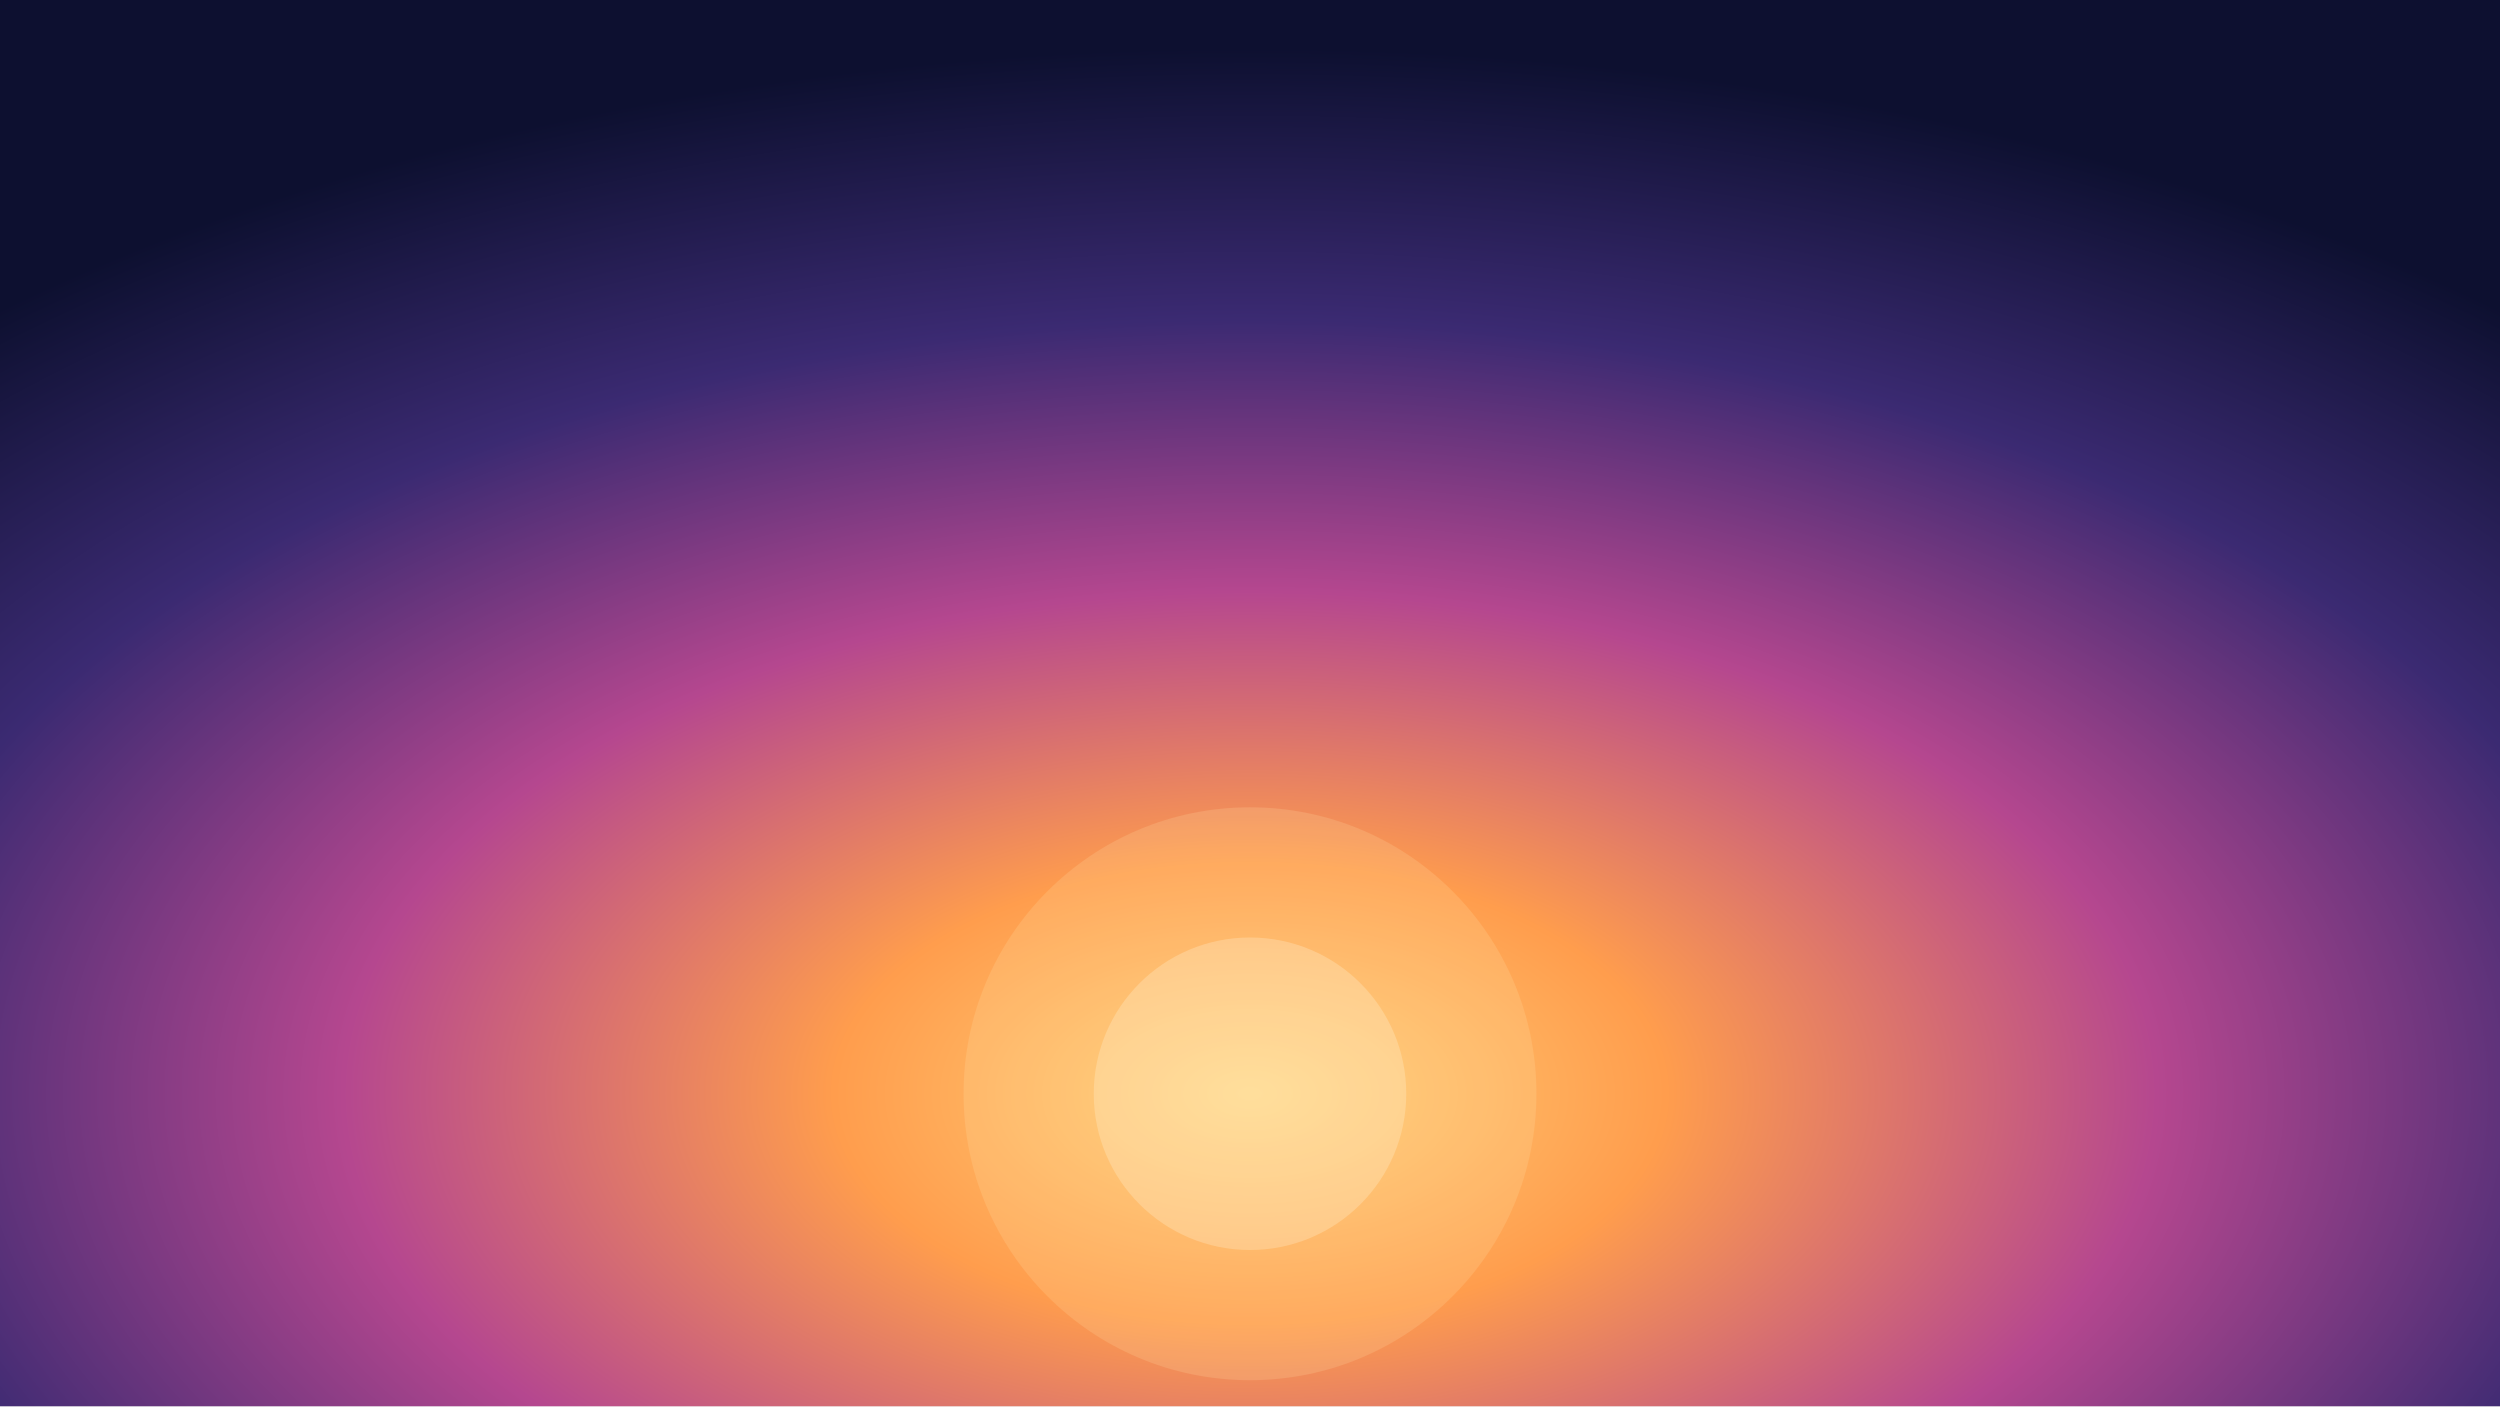
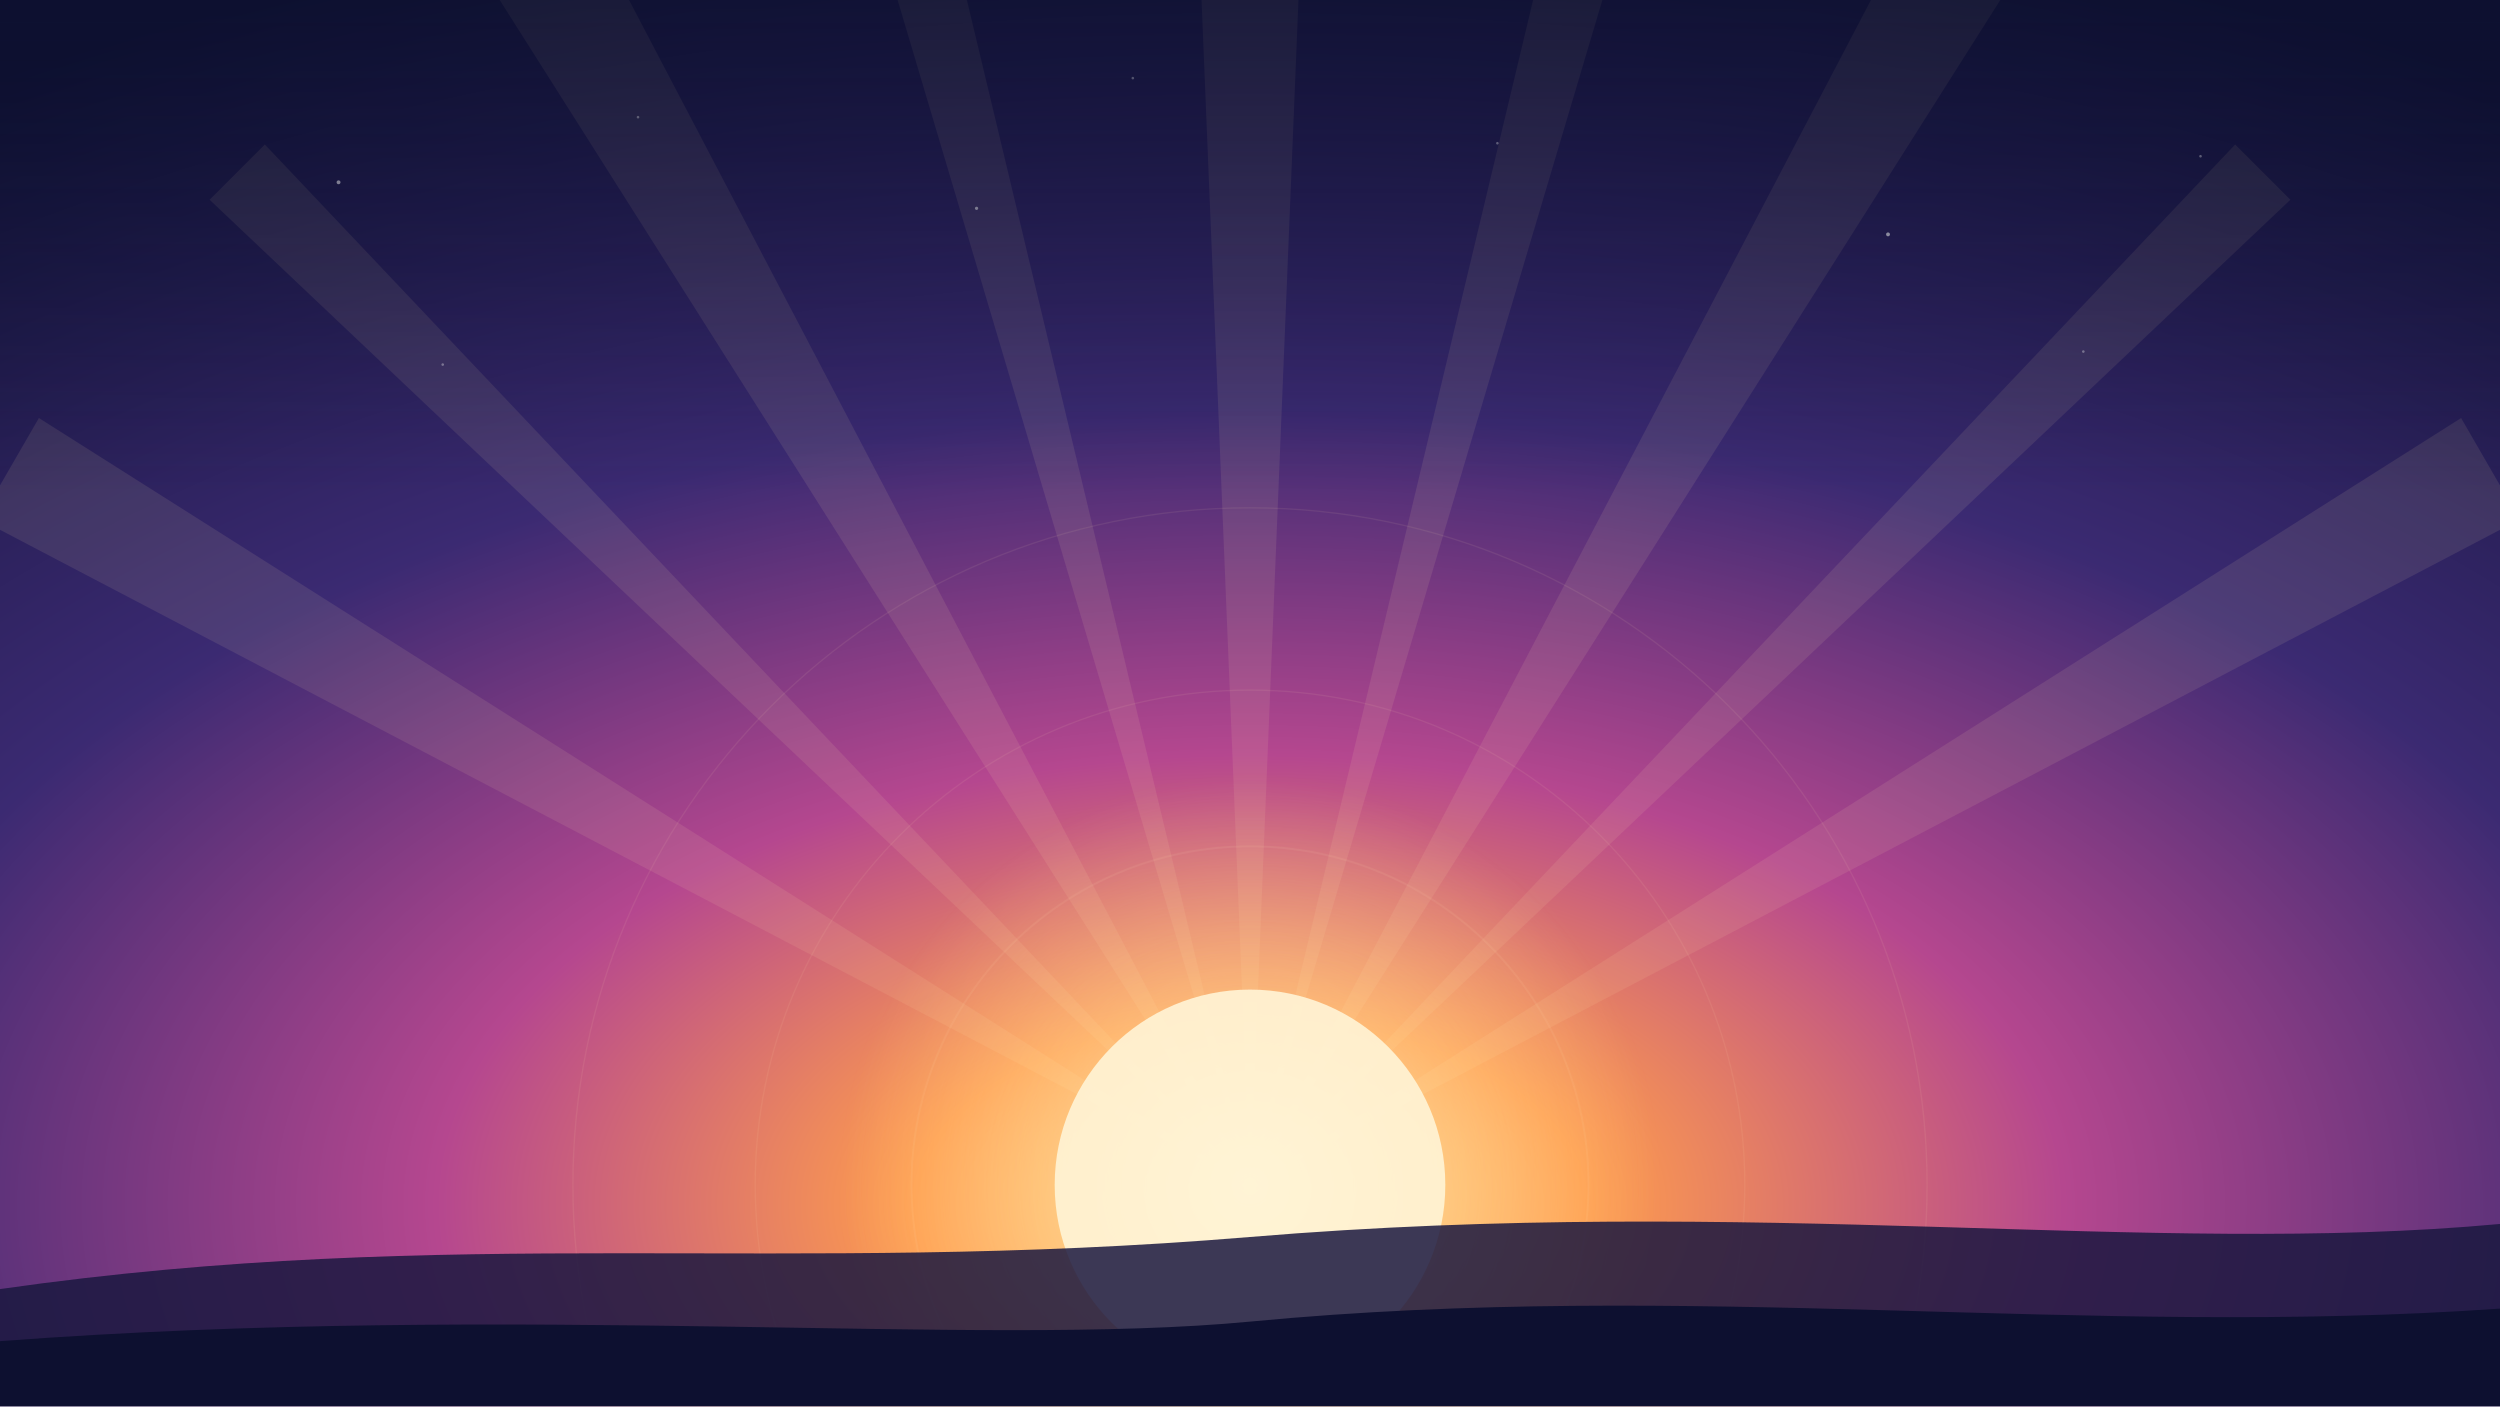
- <svg xmlns="http://www.w3.org/2000/svg" width="1920" height="1080" viewBox="0 0 1920 1080">
+ <svg xmlns="http://www.w3.org/2000/svg" width="3840" height="2160" viewBox="0 0 3840 2160" preserveAspectRatio="xMidYMid slice">
  <defs>
-     <radialGradient id="glow" cx="50%" cy="78%" r="75%">
+     <radialGradient id="sky" cx="50%" cy="86%" r="95%">
      <stop offset="0%" stop-color="#ffd27a" />
-       <stop offset="22%" stop-color="#ff9d4d" />
-       <stop offset="48%" stop-color="#b5478f" />
-       <stop offset="74%" stop-color="#3b2a72" />
+       <stop offset="14%" stop-color="#ff9d4d" />
+       <stop offset="34%" stop-color="#b5478f" />
+       <stop offset="60%" stop-color="#3b2a72" />
      <stop offset="100%" stop-color="#0d1030" />
    </radialGradient>
+     <radialGradient id="bloom" cx="50%" cy="50%" r="50%">
+       <stop offset="0%" stop-color="#fff4d6" stop-opacity="0.95" />
+       <stop offset="40%" stop-color="#ffe7b0" stop-opacity="0.45" />
+       <stop offset="100%" stop-color="#ffe7b0" stop-opacity="0" />
+     </radialGradient>
+     <linearGradient id="vignette" x1="0" y1="0" x2="0" y2="1">
+       <stop offset="0%" stop-color="#0d1030" stop-opacity="0.55" />
+       <stop offset="35%" stop-color="#0d1030" stop-opacity="0.0" />
+     </linearGradient>
+     <filter id="soft" x="-30%" y="-30%" width="160%" height="160%">
+       <feGaussianBlur stdDeviation="14" />
+     </filter>
  </defs>
-   <rect width="1920" height="1080" fill="url(#glow)" />
-   <circle cx="960" cy="840" r="220" fill="#ffe7b0" opacity="0.18" />
-   <circle cx="960" cy="840" r="120" fill="#fff4d6" opacity="0.28" />
+   <rect width="3840" height="2160" fill="url(#sky)" />
+   <g transform="translate(1920,1820)" opacity="0.10" fill="#ffe7b0">
+     <polygon points="0,0 -90,-2200 90,-2200" />
+     <polygon points="0,0 -90,-2200 90,-2200" transform="rotate(30)" />
+     <polygon points="0,0 -90,-2200 90,-2200" transform="rotate(60)" />
+     <polygon points="0,0 -90,-2200 90,-2200" transform="rotate(-30)" />
+     <polygon points="0,0 -90,-2200 90,-2200" transform="rotate(-60)" />
+     <polygon points="0,0 -60,-2200 60,-2200" transform="rotate(15)" />
+     <polygon points="0,0 -60,-2200 60,-2200" transform="rotate(45)" />
+     <polygon points="0,0 -60,-2200 60,-2200" transform="rotate(-15)" />
+     <polygon points="0,0 -60,-2200 60,-2200" transform="rotate(-45)" />
+   </g>
+   <g transform="translate(1920,1820)" fill="none" stroke="#ffe7b0" stroke-opacity="0.08">
+     <circle r="520" stroke-width="3" />
+     <circle r="760" stroke-width="2" />
+     <circle r="1040" stroke-width="2" />
+   </g>
+   <circle cx="1920" cy="1820" r="620" fill="url(#bloom)" filter="url(#soft)" />
+   <circle cx="1920" cy="1820" r="300" fill="#fff4d6" opacity="0.9" />
+   <g fill="#ffffff">
+     <circle cx="520" cy="280" r="3" opacity="0.7" />
+     <circle cx="980" cy="180" r="2" opacity="0.5" />
+     <circle cx="1500" cy="320" r="2.5" opacity="0.6" />
+     <circle cx="2300" cy="220" r="2" opacity="0.5" />
+     <circle cx="2900" cy="360" r="3" opacity="0.7" />
+     <circle cx="3380" cy="240" r="2" opacity="0.5" />
+     <circle cx="3200" cy="540" r="2" opacity="0.4" />
+     <circle cx="680" cy="560" r="2" opacity="0.4" />
+     <circle cx="1740" cy="120" r="2" opacity="0.5" />
+   </g>
+   <path d="M0,1980 C 700,1880 1200,1960 1920,1900 C 2700,1835 3300,1930 3840,1880 L3840,2160 L0,2160 Z" fill="#1a1740" opacity="0.85" />
+   <path d="M0,2060 C 800,2000 1500,2070 1920,2030 C 2600,1965 3200,2055 3840,2010 L3840,2160 L0,2160 Z" fill="#0d1030" />
+   <rect width="3840" height="2160" fill="url(#vignette)" />
</svg>
